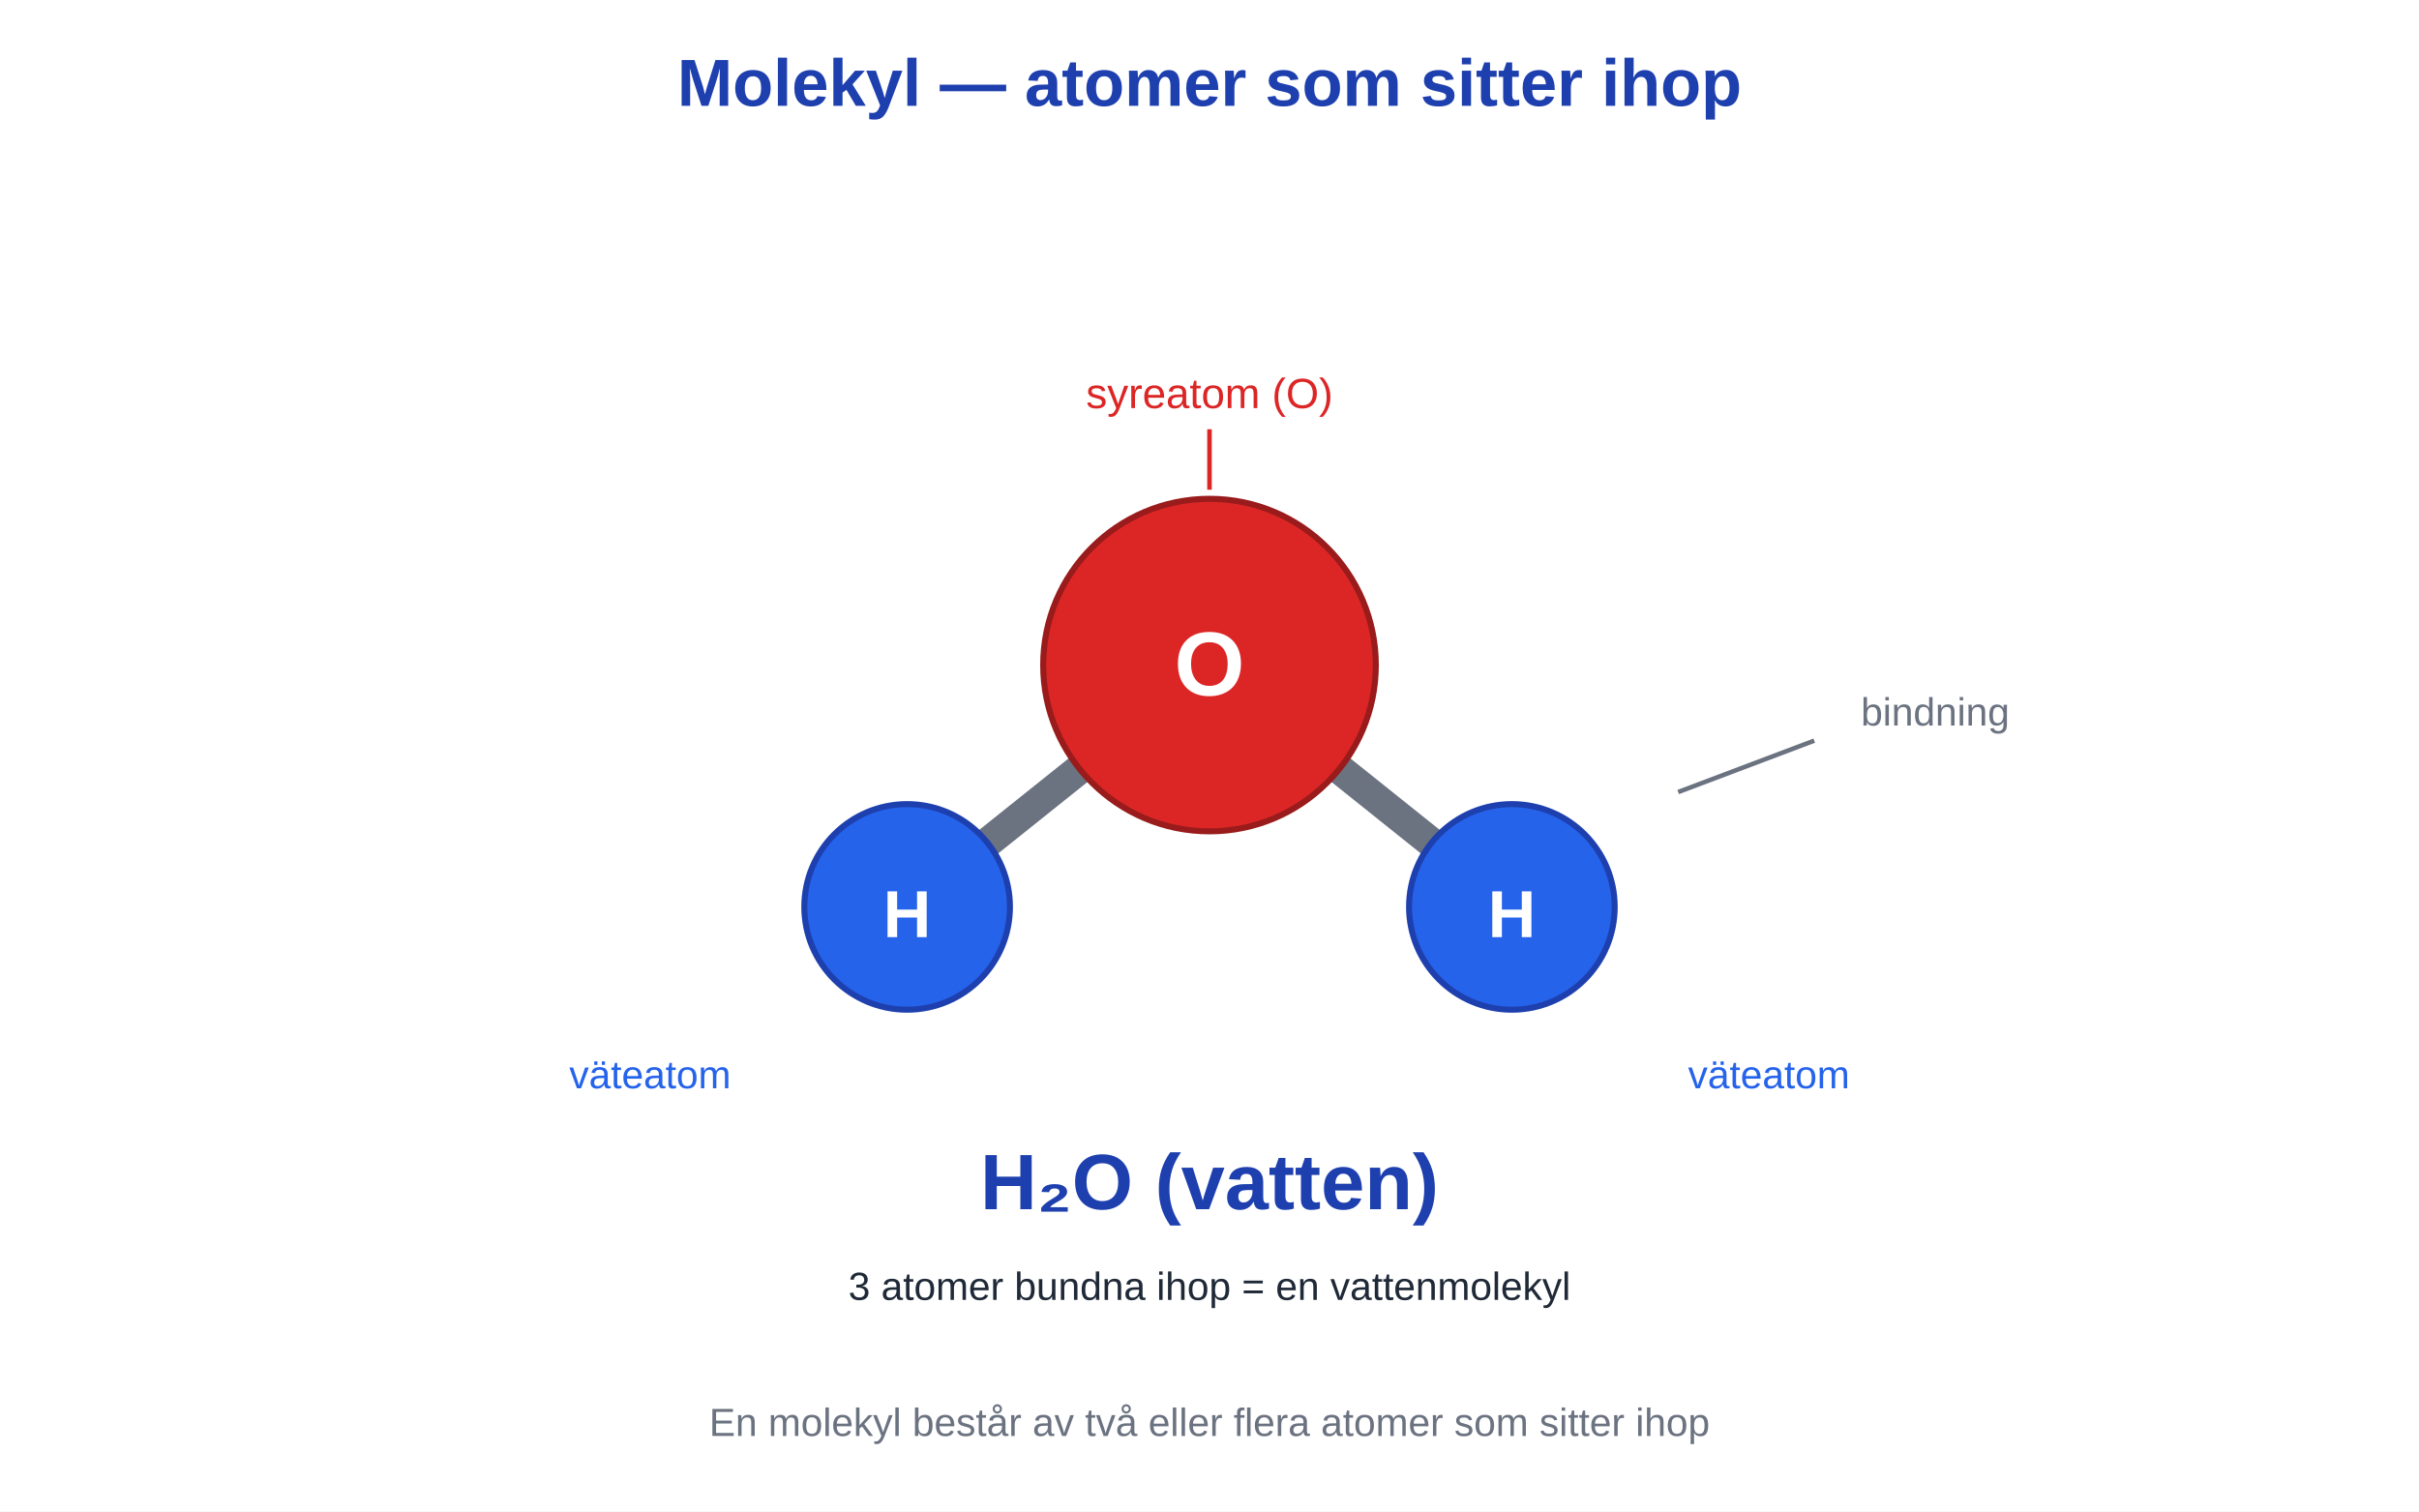
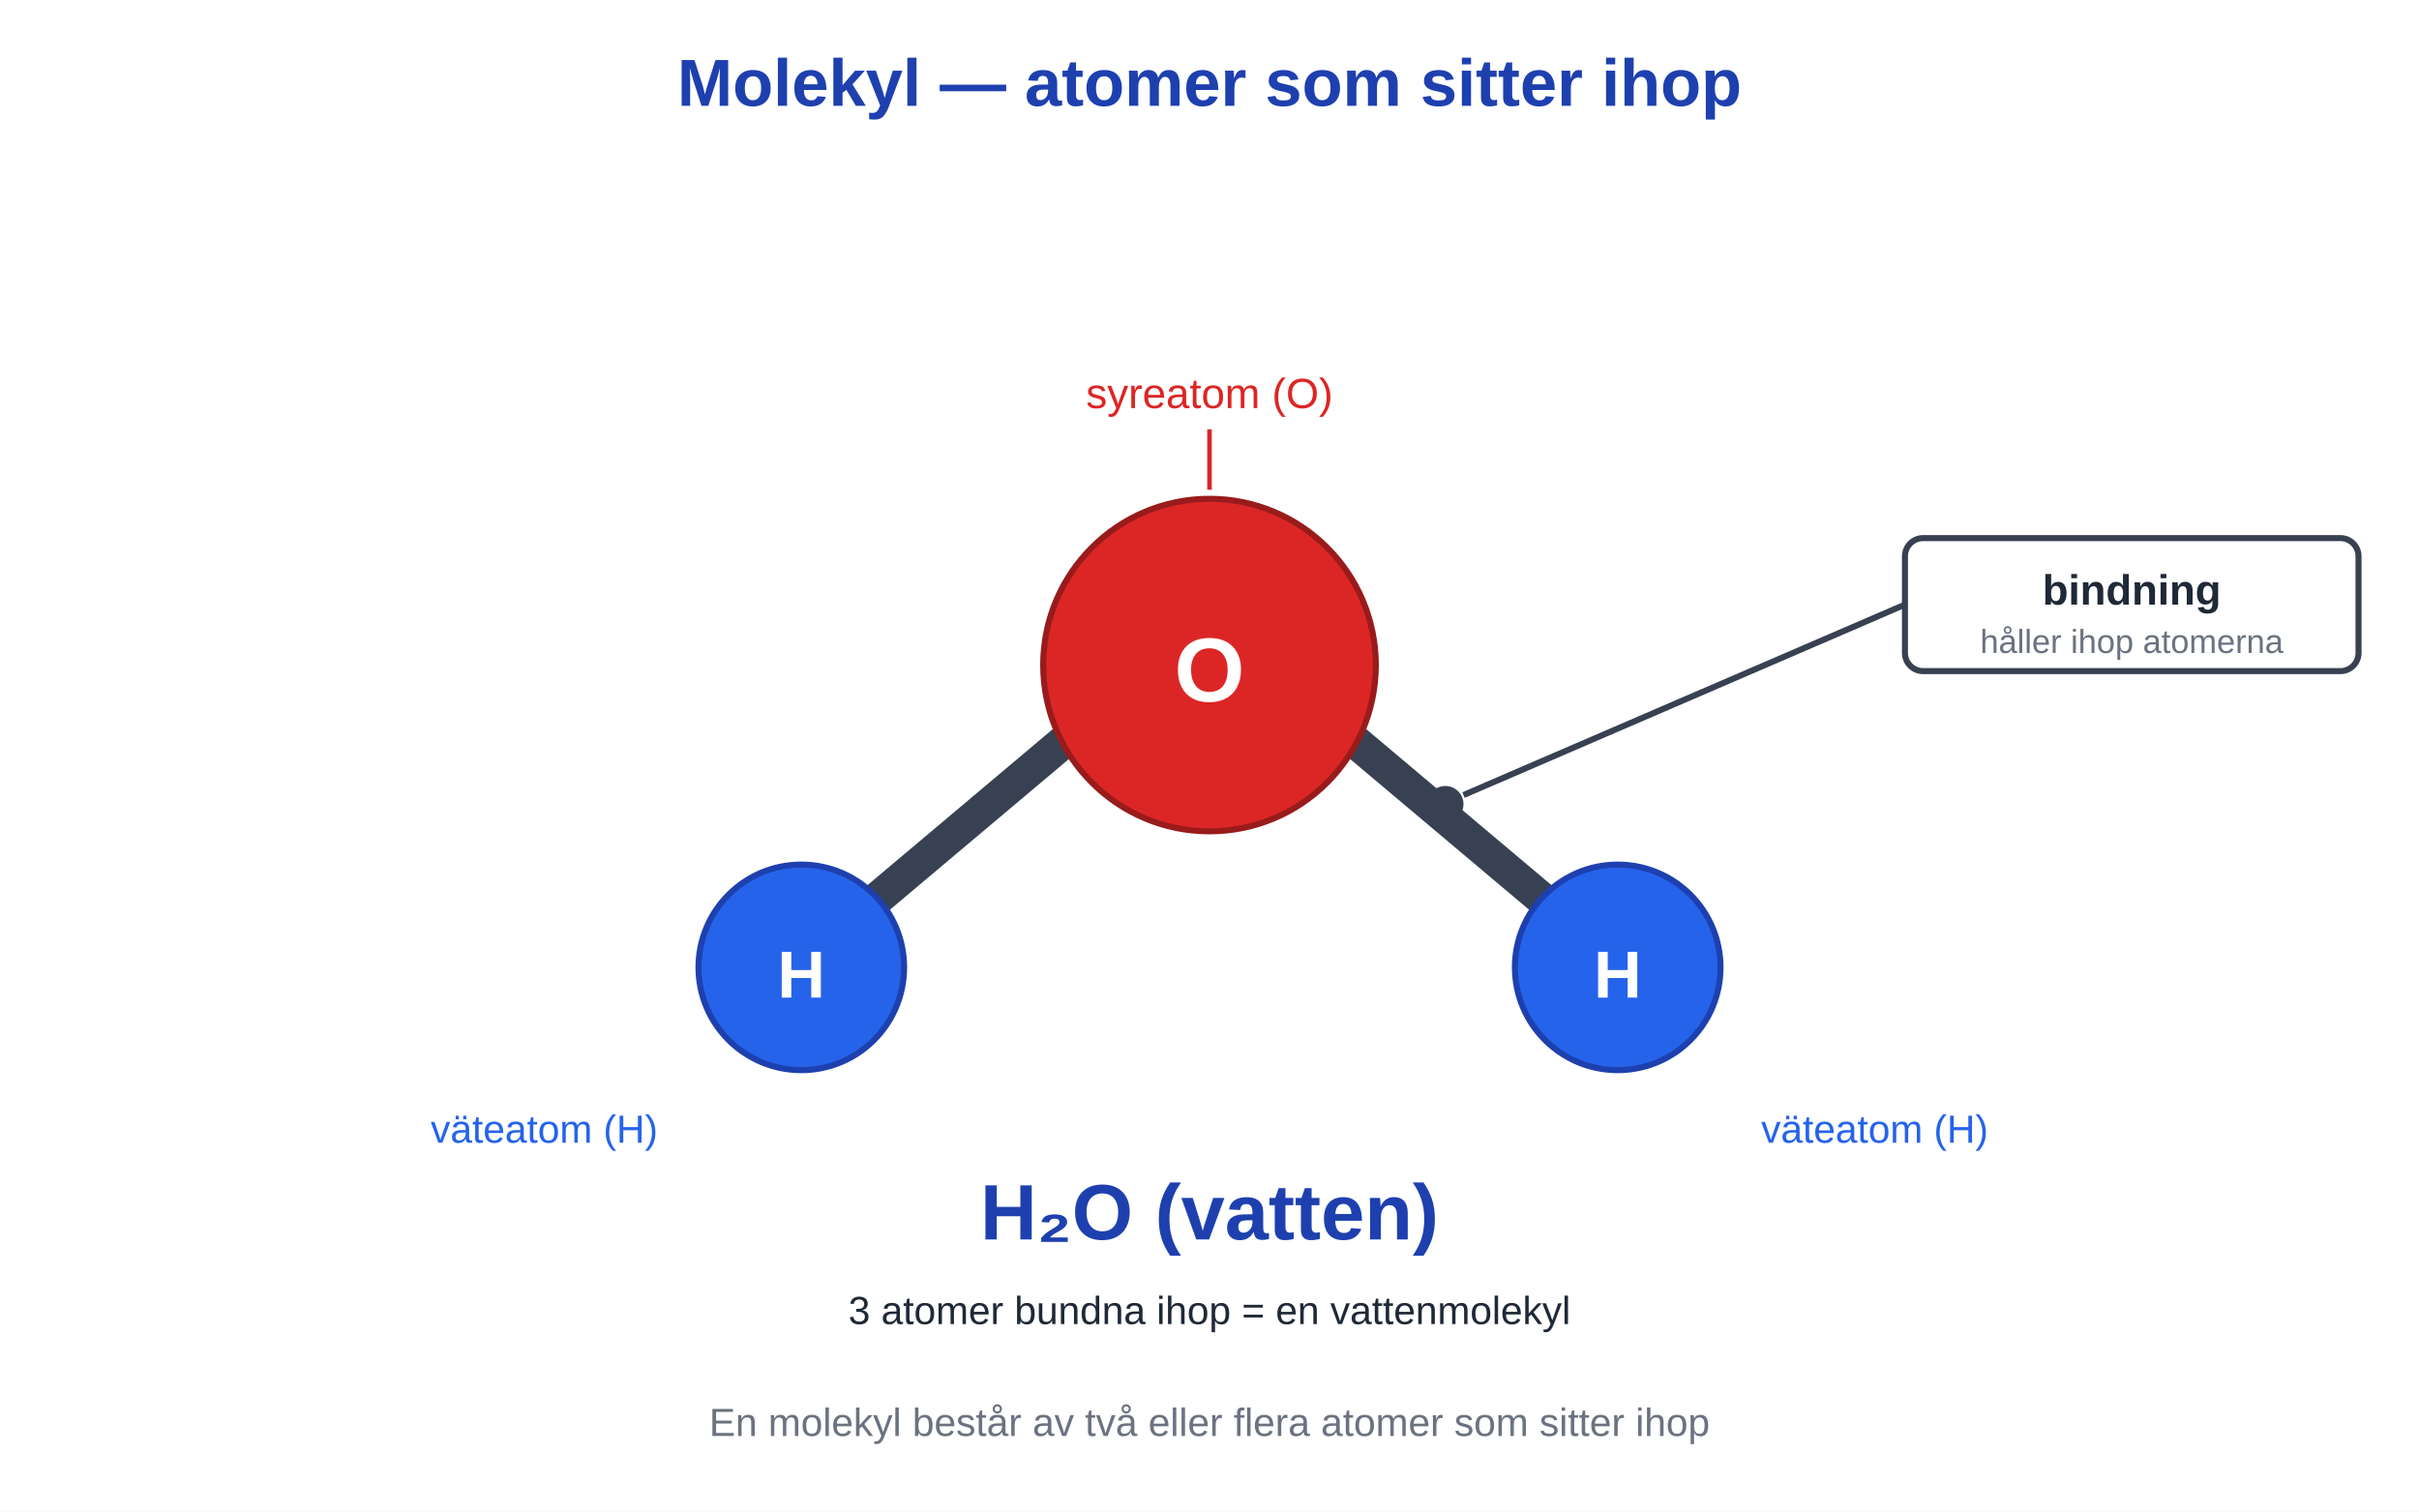
<svg xmlns="http://www.w3.org/2000/svg" viewBox="0 0 800 500" width="800" height="500">
  <rect width="800" height="500" fill="white" />
  <text x="400" y="35" font-family="Arial,sans-serif" font-size="22" fill="#1e40af" text-anchor="middle" font-weight="bold">Molekyl — atomer som sitter ihop</text>
-   <line x1="400" y1="220" x2="300" y2="300" stroke="#6b7280" stroke-width="10" />
-   <line x1="400" y1="220" x2="500" y2="300" stroke="#6b7280" stroke-width="10" />
+   <line x1="370" y1="230" x2="275" y2="310" stroke="#374151" stroke-width="11" />
+   <line x1="430" y1="230" x2="525" y2="310" stroke="#374151" stroke-width="11" />
  <circle cx="400" cy="220" r="55" fill="#dc2626" stroke="#991b1b" stroke-width="2" />
-   <text x="400" y="230" font-family="Arial,sans-serif" font-size="30" fill="white" text-anchor="middle" font-weight="bold">O</text>
-   <circle cx="300" cy="300" r="34" fill="#2563eb" stroke="#1e40af" stroke-width="2" />
-   <text x="300" y="310" font-family="Arial,sans-serif" font-size="22" fill="white" text-anchor="middle" font-weight="bold">H</text>
-   <circle cx="500" cy="300" r="34" fill="#2563eb" stroke="#1e40af" stroke-width="2" />
-   <text x="500" y="310" font-family="Arial,sans-serif" font-size="22" fill="white" text-anchor="middle" font-weight="bold">H</text>
+   <text x="400" y="232" font-family="Arial,sans-serif" font-size="30" fill="white" text-anchor="middle" font-weight="bold">O</text>
+   <circle cx="265" cy="320" r="34" fill="#2563eb" stroke="#1e40af" stroke-width="2" />
+   <text x="265" y="330" font-family="Arial,sans-serif" font-size="22" fill="white" text-anchor="middle" font-weight="bold">H</text>
+   <circle cx="535" cy="320" r="34" fill="#2563eb" stroke="#1e40af" stroke-width="2" />
+   <text x="535" y="330" font-family="Arial,sans-serif" font-size="22" fill="white" text-anchor="middle" font-weight="bold">H</text>
  <text x="400" y="135" font-family="Arial,sans-serif" font-size="14" fill="#dc2626" text-anchor="middle">syreatom (O)</text>
  <line x1="400" y1="142" x2="400" y2="162" stroke="#dc2626" stroke-width="1.5" />
-   <text x="215" y="360" font-family="Arial,sans-serif" font-size="13" fill="#2563eb" text-anchor="middle">väteatom</text>
-   <text x="585" y="360" font-family="Arial,sans-serif" font-size="13" fill="#2563eb" text-anchor="middle">väteatom</text>
-   <text x="640" y="240" font-family="Arial,sans-serif" font-size="13" fill="#6b7280" text-anchor="middle">bindning</text>
-   <line x1="600" y1="245" x2="555" y2="262" stroke="#6b7280" stroke-width="1.5" />
-   <text x="400" y="400" font-family="Arial,sans-serif" font-size="26" fill="#1e40af" text-anchor="middle" font-weight="bold">H₂O  (vatten)</text>
-   <text x="400" y="430" font-family="Arial,sans-serif" font-size="13" fill="#1f2937" text-anchor="middle">3 atomer bundna ihop = en vattenmolekyl</text>
+   <text x="180" y="378" font-family="Arial,sans-serif" font-size="13" fill="#2563eb" text-anchor="middle">väteatom (H)</text>
+   <text x="620" y="378" font-family="Arial,sans-serif" font-size="13" fill="#2563eb" text-anchor="middle">väteatom (H)</text>
+   <circle cx="478" cy="266" r="6" fill="#374151" />
+   <line x1="630" y1="200" x2="484" y2="263" stroke="#374151" stroke-width="2" />
+   <rect x="630" y="178" width="150" height="44" rx="6" fill="white" stroke="#374151" stroke-width="2" />
+   <text x="705" y="200" font-family="Arial,sans-serif" font-size="14" fill="#1f2937" text-anchor="middle" font-weight="bold">bindning</text>
+   <text x="705" y="216" font-family="Arial,sans-serif" font-size="11" fill="#6b7280" text-anchor="middle">håller ihop atomerna</text>
+   <text x="400" y="410" font-family="Arial,sans-serif" font-size="26" fill="#1e40af" text-anchor="middle" font-weight="bold">H₂O  (vatten)</text>
+   <text x="400" y="438" font-family="Arial,sans-serif" font-size="13" fill="#1f2937" text-anchor="middle">3 atomer bundna ihop = en vattenmolekyl</text>
  <text x="400" y="475" font-family="Arial,sans-serif" font-size="13" fill="#6b7280" text-anchor="middle">En molekyl består av två eller flera atomer som sitter ihop</text>
</svg>
